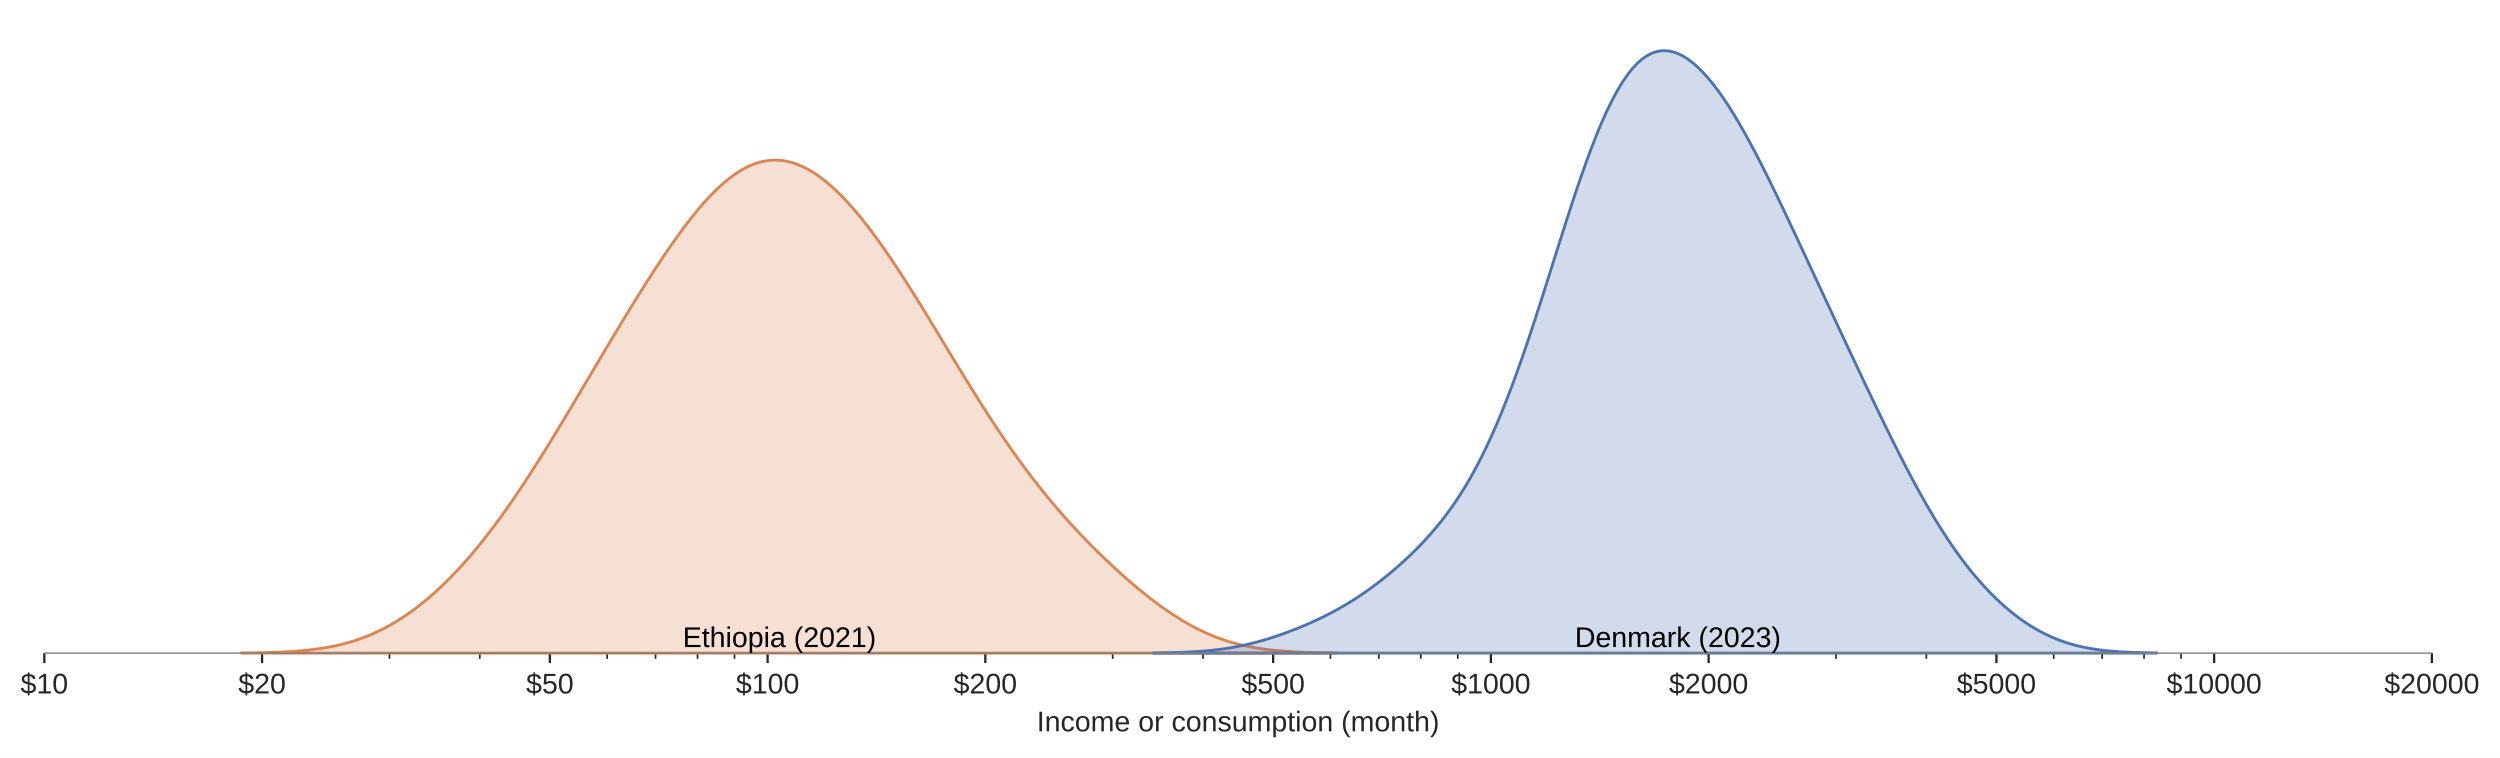
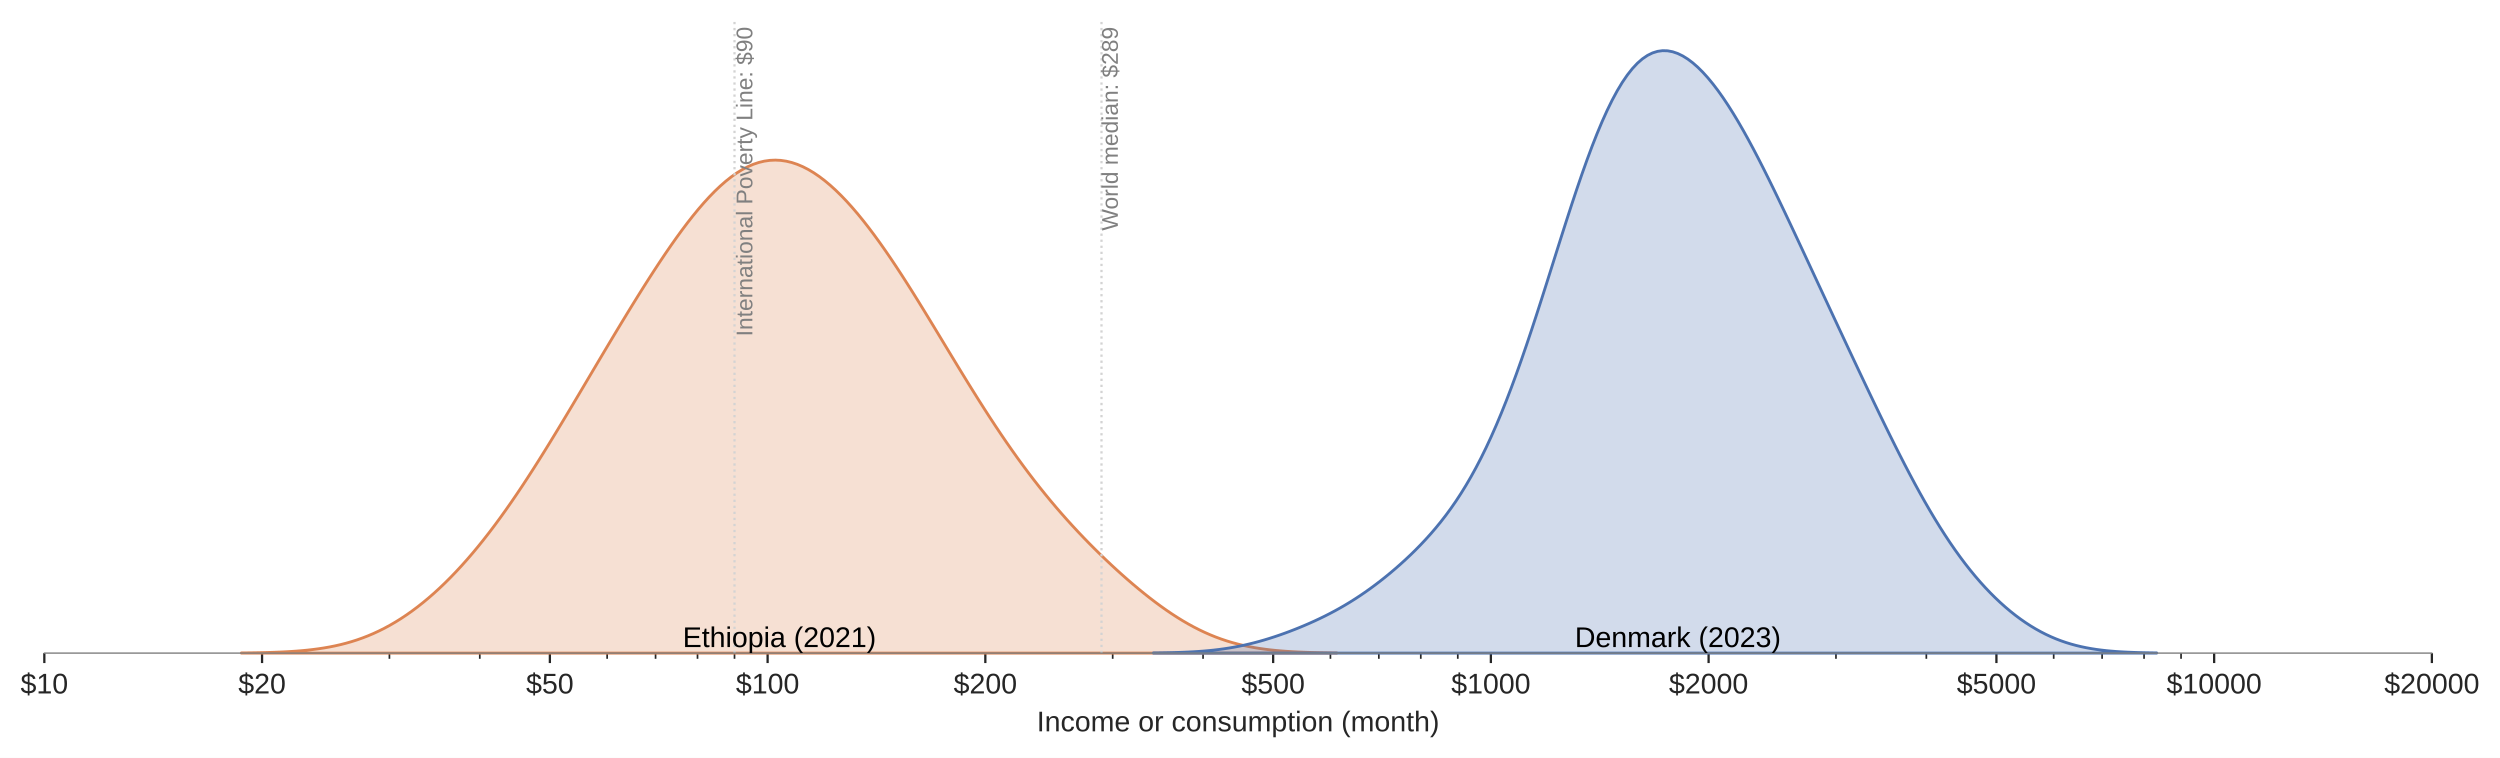
<svg xmlns="http://www.w3.org/2000/svg" xmlns:xlink="http://www.w3.org/1999/xlink" width="876.424pt" height="265.69pt" viewBox="0 0 876.424 265.69" version="1.1">
  <defs>
    <style type="text/css">*{stroke-linejoin: round; stroke-linecap: butt}</style>
  </defs>
  <g id="figure_1">
    <g id="patch_1">
      <path d="M 0 265.69  L 876.424 265.69  L 876.424 0  L 0 0  z " style="fill: #ffffff" />
    </g>
    <g id="axes_1">
      <g id="patch_2">
        <path d="M 15.541 228.96  L 852.541 228.96  L 852.541 7.2  L 15.541 7.2  z " style="fill: #ffffff" />
      </g>
      <g id="matplotlib.axis_1">
        <g id="xtick_1">
          <g id="line2d_1">
            <defs>
-               <path id="m0fde0cb717" d="M 0 0  L 0 3.5  " style="stroke: #262626; stroke-width: 0.8" />
+               <path id="mf94ea50d4a" d="M 0 0  L 0 3.5  " style="stroke: #262626; stroke-width: 0.8" />
            </defs>
            <g>
-               <use xlink:href="#m0fde0cb717" x="15.541" y="228.96" style="fill: #262626; stroke: #262626; stroke-width: 0.8" />
+               <use xlink:href="#mf94ea50d4a" x="15.541" y="228.96" style="fill: #262626; stroke: #262626; stroke-width: 0.8" />
            </g>
          </g>
          <g id="text_1">
            <text style="font-size: 10px; font-family: 'Arial', 'DejaVu Sans', 'Liberation Sans', 'Bitstream Vera Sans', sans-serif; text-anchor: middle; fill: #262626" x="15.541" y="243.118" transform="rotate(-0 15.54141 243.1178)">$10</text>
          </g>
        </g>
        <g id="xtick_2">
          <g id="line2d_2">
            <g>
-               <use xlink:href="#m0fde0cb717" x="91.87" y="228.96" style="fill: #262626; stroke: #262626; stroke-width: 0.8" />
+               <use xlink:href="#mf94ea50d4a" x="91.87" y="228.96" style="fill: #262626; stroke: #262626; stroke-width: 0.8" />
            </g>
          </g>
          <g id="text_2">
            <text style="font-size: 10px; font-family: 'Arial', 'DejaVu Sans', 'Liberation Sans', 'Bitstream Vera Sans', sans-serif; text-anchor: middle; fill: #262626" x="91.87" y="243.118" transform="rotate(-0 91.86974 243.1178)">$20</text>
          </g>
        </g>
        <g id="xtick_3">
          <g id="line2d_3">
            <g>
-               <use xlink:href="#m0fde0cb717" x="192.77" y="228.96" style="fill: #262626; stroke: #262626; stroke-width: 0.8" />
+               <use xlink:href="#mf94ea50d4a" x="192.77" y="228.96" style="fill: #262626; stroke: #262626; stroke-width: 0.8" />
            </g>
          </g>
          <g id="text_3">
            <text style="font-size: 10px; font-family: 'Arial', 'DejaVu Sans', 'Liberation Sans', 'Bitstream Vera Sans', sans-serif; text-anchor: middle; fill: #262626" x="192.77" y="243.118" transform="rotate(-0 192.7703 243.1178)">$50</text>
          </g>
        </g>
        <g id="xtick_4">
          <g id="line2d_4">
            <g>
-               <use xlink:href="#m0fde0cb717" x="269.099" y="228.96" style="fill: #262626; stroke: #262626; stroke-width: 0.8" />
+               <use xlink:href="#mf94ea50d4a" x="269.099" y="228.96" style="fill: #262626; stroke: #262626; stroke-width: 0.8" />
            </g>
          </g>
          <g id="text_4">
            <text style="font-size: 10px; font-family: 'Arial', 'DejaVu Sans', 'Liberation Sans', 'Bitstream Vera Sans', sans-serif; text-anchor: middle; fill: #262626" x="269.099" y="243.118" transform="rotate(-0 269.0986 243.1178)">$100</text>
          </g>
        </g>
        <g id="xtick_5">
          <g id="line2d_5">
            <g>
-               <use xlink:href="#m0fde0cb717" x="345.427" y="228.96" style="fill: #262626; stroke: #262626; stroke-width: 0.8" />
+               <use xlink:href="#mf94ea50d4a" x="345.427" y="228.96" style="fill: #262626; stroke: #262626; stroke-width: 0.8" />
            </g>
          </g>
          <g id="text_5">
            <text style="font-size: 10px; font-family: 'Arial', 'DejaVu Sans', 'Liberation Sans', 'Bitstream Vera Sans', sans-serif; text-anchor: middle; fill: #262626" x="345.427" y="243.118" transform="rotate(-0 345.427 243.1178)">$200</text>
          </g>
        </g>
        <g id="xtick_6">
          <g id="line2d_6">
            <g>
-               <use xlink:href="#m0fde0cb717" x="446.328" y="228.96" style="fill: #262626; stroke: #262626; stroke-width: 0.8" />
+               <use xlink:href="#mf94ea50d4a" x="446.328" y="228.96" style="fill: #262626; stroke: #262626; stroke-width: 0.8" />
            </g>
          </g>
          <g id="text_6">
            <text style="font-size: 10px; font-family: 'Arial', 'DejaVu Sans', 'Liberation Sans', 'Bitstream Vera Sans', sans-serif; text-anchor: middle; fill: #262626" x="446.328" y="243.118" transform="rotate(-0 446.3275 243.1178)">$500</text>
          </g>
        </g>
        <g id="xtick_7">
          <g id="line2d_7">
            <g>
-               <use xlink:href="#m0fde0cb717" x="522.656" y="228.96" style="fill: #262626; stroke: #262626; stroke-width: 0.8" />
+               <use xlink:href="#mf94ea50d4a" x="522.656" y="228.96" style="fill: #262626; stroke: #262626; stroke-width: 0.8" />
            </g>
          </g>
          <g id="text_7">
            <text style="font-size: 10px; font-family: 'Arial', 'DejaVu Sans', 'Liberation Sans', 'Bitstream Vera Sans', sans-serif; text-anchor: middle; fill: #262626" x="522.656" y="243.118" transform="rotate(-0 522.6559 243.1178)">$1000</text>
          </g>
        </g>
        <g id="xtick_8">
          <g id="line2d_8">
            <g>
-               <use xlink:href="#m0fde0cb717" x="598.984" y="228.96" style="fill: #262626; stroke: #262626; stroke-width: 0.8" />
+               <use xlink:href="#mf94ea50d4a" x="598.984" y="228.96" style="fill: #262626; stroke: #262626; stroke-width: 0.8" />
            </g>
          </g>
          <g id="text_8">
            <text style="font-size: 10px; font-family: 'Arial', 'DejaVu Sans', 'Liberation Sans', 'Bitstream Vera Sans', sans-serif; text-anchor: middle; fill: #262626" x="598.984" y="243.118" transform="rotate(-0 598.9842 243.1178)">$2000</text>
          </g>
        </g>
        <g id="xtick_9">
          <g id="line2d_9">
            <g>
-               <use xlink:href="#m0fde0cb717" x="699.885" y="228.96" style="fill: #262626; stroke: #262626; stroke-width: 0.8" />
+               <use xlink:href="#mf94ea50d4a" x="699.885" y="228.96" style="fill: #262626; stroke: #262626; stroke-width: 0.8" />
            </g>
          </g>
          <g id="text_9">
            <text style="font-size: 10px; font-family: 'Arial', 'DejaVu Sans', 'Liberation Sans', 'Bitstream Vera Sans', sans-serif; text-anchor: middle; fill: #262626" x="699.885" y="243.118" transform="rotate(-0 699.8847 243.1178)">$5000</text>
          </g>
        </g>
        <g id="xtick_10">
          <g id="line2d_10">
            <g>
-               <use xlink:href="#m0fde0cb717" x="776.213" y="228.96" style="fill: #262626; stroke: #262626; stroke-width: 0.8" />
+               <use xlink:href="#mf94ea50d4a" x="776.213" y="228.96" style="fill: #262626; stroke: #262626; stroke-width: 0.8" />
            </g>
          </g>
          <g id="text_10">
            <text style="font-size: 10px; font-family: 'Arial', 'DejaVu Sans', 'Liberation Sans', 'Bitstream Vera Sans', sans-serif; text-anchor: middle; fill: #262626" x="776.213" y="243.118" transform="rotate(-0 776.2131 243.1178)">$10000</text>
          </g>
        </g>
        <g id="xtick_11">
          <g id="line2d_11">
            <g>
-               <use xlink:href="#m0fde0cb717" x="852.541" y="228.96" style="fill: #262626; stroke: #262626; stroke-width: 0.8" />
+               <use xlink:href="#mf94ea50d4a" x="852.541" y="228.96" style="fill: #262626; stroke: #262626; stroke-width: 0.8" />
            </g>
          </g>
          <g id="text_11">
            <text style="font-size: 10px; font-family: 'Arial', 'DejaVu Sans', 'Liberation Sans', 'Bitstream Vera Sans', sans-serif; text-anchor: middle; fill: #262626" x="852.541" y="243.118" transform="rotate(-0 852.5414 243.1178)">$20000</text>
          </g>
        </g>
        <g id="xtick_12">
          <g id="line2d_12">
            <defs>
-               <path id="mbe26767d24" d="M 0 0  L 0 2  " style="stroke: #262626; stroke-width: 0.6" />
+               <path id="m2d141a29f8" d="M 0 0  L 0 2  " style="stroke: #262626; stroke-width: 0.6" />
            </defs>
            <g>
-               <use xlink:href="#mbe26767d24" x="136.519" y="228.96" style="fill: #262626; stroke: #262626; stroke-width: 0.6" />
+               <use xlink:href="#m2d141a29f8" x="136.519" y="228.96" style="fill: #262626; stroke: #262626; stroke-width: 0.6" />
            </g>
          </g>
        </g>
        <g id="xtick_13">
          <g id="line2d_13">
            <g>
-               <use xlink:href="#mbe26767d24" x="168.198" y="228.96" style="fill: #262626; stroke: #262626; stroke-width: 0.6" />
+               <use xlink:href="#m2d141a29f8" x="168.198" y="228.96" style="fill: #262626; stroke: #262626; stroke-width: 0.6" />
            </g>
          </g>
        </g>
        <g id="xtick_14">
          <g id="line2d_14">
            <g>
-               <use xlink:href="#mbe26767d24" x="212.847" y="228.96" style="fill: #262626; stroke: #262626; stroke-width: 0.6" />
+               <use xlink:href="#m2d141a29f8" x="212.847" y="228.96" style="fill: #262626; stroke: #262626; stroke-width: 0.6" />
            </g>
          </g>
        </g>
        <g id="xtick_15">
          <g id="line2d_15">
            <g>
-               <use xlink:href="#mbe26767d24" x="229.822" y="228.96" style="fill: #262626; stroke: #262626; stroke-width: 0.6" />
+               <use xlink:href="#m2d141a29f8" x="229.822" y="228.96" style="fill: #262626; stroke: #262626; stroke-width: 0.6" />
            </g>
          </g>
        </g>
        <g id="xtick_16">
          <g id="line2d_16">
            <g>
-               <use xlink:href="#mbe26767d24" x="244.526" y="228.96" style="fill: #262626; stroke: #262626; stroke-width: 0.6" />
+               <use xlink:href="#m2d141a29f8" x="244.526" y="228.96" style="fill: #262626; stroke: #262626; stroke-width: 0.6" />
            </g>
          </g>
        </g>
        <g id="xtick_17">
          <g id="line2d_17">
            <g>
-               <use xlink:href="#mbe26767d24" x="257.496" y="228.96" style="fill: #262626; stroke: #262626; stroke-width: 0.6" />
+               <use xlink:href="#m2d141a29f8" x="257.496" y="228.96" style="fill: #262626; stroke: #262626; stroke-width: 0.6" />
            </g>
          </g>
        </g>
        <g id="xtick_18">
          <g id="line2d_18">
            <g>
-               <use xlink:href="#mbe26767d24" x="390.076" y="228.96" style="fill: #262626; stroke: #262626; stroke-width: 0.6" />
+               <use xlink:href="#m2d141a29f8" x="390.076" y="228.96" style="fill: #262626; stroke: #262626; stroke-width: 0.6" />
            </g>
          </g>
        </g>
        <g id="xtick_19">
          <g id="line2d_19">
            <g>
-               <use xlink:href="#mbe26767d24" x="421.755" y="228.96" style="fill: #262626; stroke: #262626; stroke-width: 0.6" />
+               <use xlink:href="#m2d141a29f8" x="421.755" y="228.96" style="fill: #262626; stroke: #262626; stroke-width: 0.6" />
            </g>
          </g>
        </g>
        <g id="xtick_20">
          <g id="line2d_20">
            <g>
-               <use xlink:href="#mbe26767d24" x="466.404" y="228.96" style="fill: #262626; stroke: #262626; stroke-width: 0.6" />
+               <use xlink:href="#m2d141a29f8" x="466.404" y="228.96" style="fill: #262626; stroke: #262626; stroke-width: 0.6" />
            </g>
          </g>
        </g>
        <g id="xtick_21">
          <g id="line2d_21">
            <g>
-               <use xlink:href="#mbe26767d24" x="483.379" y="228.96" style="fill: #262626; stroke: #262626; stroke-width: 0.6" />
+               <use xlink:href="#m2d141a29f8" x="483.379" y="228.96" style="fill: #262626; stroke: #262626; stroke-width: 0.6" />
            </g>
          </g>
        </g>
        <g id="xtick_22">
          <g id="line2d_22">
            <g>
-               <use xlink:href="#mbe26767d24" x="498.084" y="228.96" style="fill: #262626; stroke: #262626; stroke-width: 0.6" />
+               <use xlink:href="#m2d141a29f8" x="498.084" y="228.96" style="fill: #262626; stroke: #262626; stroke-width: 0.6" />
            </g>
          </g>
        </g>
        <g id="xtick_23">
          <g id="line2d_23">
            <g>
-               <use xlink:href="#mbe26767d24" x="511.054" y="228.96" style="fill: #262626; stroke: #262626; stroke-width: 0.6" />
+               <use xlink:href="#m2d141a29f8" x="511.054" y="228.96" style="fill: #262626; stroke: #262626; stroke-width: 0.6" />
            </g>
          </g>
        </g>
        <g id="xtick_24">
          <g id="line2d_24">
            <g>
-               <use xlink:href="#mbe26767d24" x="643.633" y="228.96" style="fill: #262626; stroke: #262626; stroke-width: 0.6" />
+               <use xlink:href="#m2d141a29f8" x="643.633" y="228.96" style="fill: #262626; stroke: #262626; stroke-width: 0.6" />
            </g>
          </g>
        </g>
        <g id="xtick_25">
          <g id="line2d_25">
            <g>
-               <use xlink:href="#mbe26767d24" x="675.313" y="228.96" style="fill: #262626; stroke: #262626; stroke-width: 0.6" />
+               <use xlink:href="#m2d141a29f8" x="675.313" y="228.96" style="fill: #262626; stroke: #262626; stroke-width: 0.6" />
            </g>
          </g>
        </g>
        <g id="xtick_26">
          <g id="line2d_26">
            <g>
-               <use xlink:href="#mbe26767d24" x="719.962" y="228.96" style="fill: #262626; stroke: #262626; stroke-width: 0.6" />
+               <use xlink:href="#m2d141a29f8" x="719.962" y="228.96" style="fill: #262626; stroke: #262626; stroke-width: 0.6" />
            </g>
          </g>
        </g>
        <g id="xtick_27">
          <g id="line2d_27">
            <g>
-               <use xlink:href="#mbe26767d24" x="736.937" y="228.96" style="fill: #262626; stroke: #262626; stroke-width: 0.6" />
+               <use xlink:href="#m2d141a29f8" x="736.937" y="228.96" style="fill: #262626; stroke: #262626; stroke-width: 0.6" />
            </g>
          </g>
        </g>
        <g id="xtick_28">
          <g id="line2d_28">
            <g>
-               <use xlink:href="#mbe26767d24" x="751.641" y="228.96" style="fill: #262626; stroke: #262626; stroke-width: 0.6" />
+               <use xlink:href="#m2d141a29f8" x="751.641" y="228.96" style="fill: #262626; stroke: #262626; stroke-width: 0.6" />
            </g>
          </g>
        </g>
        <g id="xtick_29">
          <g id="line2d_29">
            <g>
-               <use xlink:href="#mbe26767d24" x="764.611" y="228.96" style="fill: #262626; stroke: #262626; stroke-width: 0.6" />
+               <use xlink:href="#m2d141a29f8" x="764.611" y="228.96" style="fill: #262626; stroke: #262626; stroke-width: 0.6" />
            </g>
          </g>
        </g>
        <g id="text_12">
          <text style="font-size: 10px; font-family: 'Arial', 'DejaVu Sans', 'Liberation Sans', 'Bitstream Vera Sans', sans-serif; text-anchor: middle; fill: #262626" x="434.041" y="256.385" transform="rotate(-0 434.0414 256.385)">Income or consumption (month)</text>
        </g>
      </g>
      <g id="matplotlib.axis_2" />
      <g id="FillBetweenPolyCollection_1">
        <defs>
-           <path id="mca503e0b90" d="M 84.624 -36.794  L 84.624 -36.73  L 86.553 -36.73  L 88.483 -36.73  L 90.413 -36.73  L 92.342 -36.73  L 94.272 -36.73  L 96.201 -36.73  L 98.131 -36.73  L 100.061 -36.73  L 101.99 -36.73  L 103.92 -36.73  L 105.85 -36.73  L 107.779 -36.73  L 109.709 -36.73  L 111.638 -36.73  L 113.568 -36.73  L 115.498 -36.73  L 117.427 -36.73  L 119.357 -36.73  L 121.287 -36.73  L 123.216 -36.73  L 125.146 -36.73  L 127.075 -36.73  L 129.005 -36.73  L 130.935 -36.73  L 132.864 -36.73  L 134.794 -36.73  L 136.724 -36.73  L 138.653 -36.73  L 140.583 -36.73  L 142.512 -36.73  L 144.442 -36.73  L 146.372 -36.73  L 148.301 -36.73  L 150.231 -36.73  L 152.161 -36.73  L 154.09 -36.73  L 156.02 -36.73  L 157.949 -36.73  L 159.879 -36.73  L 161.809 -36.73  L 163.738 -36.73  L 165.668 -36.73  L 167.598 -36.73  L 169.527 -36.73  L 171.457 -36.73  L 173.386 -36.73  L 175.316 -36.73  L 177.246 -36.73  L 179.175 -36.73  L 181.105 -36.73  L 183.035 -36.73  L 184.964 -36.73  L 186.894 -36.73  L 188.824 -36.73  L 190.753 -36.73  L 192.683 -36.73  L 194.612 -36.73  L 196.542 -36.73  L 198.472 -36.73  L 200.401 -36.73  L 202.331 -36.73  L 204.261 -36.73  L 206.19 -36.73  L 208.12 -36.73  L 210.049 -36.73  L 211.979 -36.73  L 213.909 -36.73  L 215.838 -36.73  L 217.768 -36.73  L 219.698 -36.73  L 221.627 -36.73  L 223.557 -36.73  L 225.486 -36.73  L 227.416 -36.73  L 229.346 -36.73  L 231.275 -36.73  L 233.205 -36.73  L 235.135 -36.73  L 237.064 -36.73  L 238.994 -36.73  L 240.923 -36.73  L 242.853 -36.73  L 244.783 -36.73  L 246.712 -36.73  L 248.642 -36.73  L 250.572 -36.73  L 252.501 -36.73  L 254.431 -36.73  L 256.36 -36.73  L 258.29 -36.73  L 260.22 -36.73  L 262.149 -36.73  L 264.079 -36.73  L 266.009 -36.73  L 267.938 -36.73  L 269.868 -36.73  L 271.797 -36.73  L 273.727 -36.73  L 275.657 -36.73  L 277.586 -36.73  L 279.516 -36.73  L 281.446 -36.73  L 283.375 -36.73  L 285.305 -36.73  L 287.234 -36.73  L 289.164 -36.73  L 291.094 -36.73  L 293.023 -36.73  L 294.953 -36.73  L 296.883 -36.73  L 298.812 -36.73  L 300.742 -36.73  L 302.671 -36.73  L 304.601 -36.73  L 306.531 -36.73  L 308.46 -36.73  L 310.39 -36.73  L 312.32 -36.73  L 314.249 -36.73  L 316.179 -36.73  L 318.108 -36.73  L 320.038 -36.73  L 321.968 -36.73  L 323.897 -36.73  L 325.827 -36.73  L 327.757 -36.73  L 329.686 -36.73  L 331.616 -36.73  L 333.545 -36.73  L 335.475 -36.73  L 337.405 -36.73  L 339.334 -36.73  L 341.264 -36.73  L 343.194 -36.73  L 345.123 -36.73  L 347.053 -36.73  L 348.982 -36.73  L 350.912 -36.73  L 352.842 -36.73  L 354.771 -36.73  L 356.701 -36.73  L 358.631 -36.73  L 360.56 -36.73  L 362.49 -36.73  L 364.419 -36.73  L 366.349 -36.73  L 368.279 -36.73  L 370.208 -36.73  L 372.138 -36.73  L 374.068 -36.73  L 375.997 -36.73  L 377.927 -36.73  L 379.856 -36.73  L 381.786 -36.73  L 383.716 -36.73  L 385.645 -36.73  L 387.575 -36.73  L 389.505 -36.73  L 391.434 -36.73  L 393.364 -36.73  L 395.293 -36.73  L 397.223 -36.73  L 399.153 -36.73  L 401.082 -36.73  L 403.012 -36.73  L 404.942 -36.73  L 406.871 -36.73  L 408.801 -36.73  L 410.73 -36.73  L 412.66 -36.73  L 414.59 -36.73  L 416.519 -36.73  L 418.449 -36.73  L 420.379 -36.73  L 422.308 -36.73  L 424.238 -36.73  L 426.167 -36.73  L 428.097 -36.73  L 430.027 -36.73  L 431.956 -36.73  L 433.886 -36.73  L 435.816 -36.73  L 437.745 -36.73  L 439.675 -36.73  L 441.604 -36.73  L 443.534 -36.73  L 445.464 -36.73  L 447.393 -36.73  L 449.323 -36.73  L 451.253 -36.73  L 453.182 -36.73  L 455.112 -36.73  L 457.041 -36.73  L 458.971 -36.73  L 460.901 -36.73  L 462.83 -36.73  L 464.76 -36.73  L 466.69 -36.73  L 468.619 -36.73  L 468.619 -36.797  L 468.619 -36.797  L 466.69 -36.819  L 464.76 -36.846  L 462.83 -36.88  L 460.901 -36.923  L 458.971 -36.976  L 457.041 -37.042  L 455.112 -37.122  L 453.182 -37.221  L 451.253 -37.339  L 449.323 -37.481  L 447.393 -37.651  L 445.464 -37.85  L 443.534 -38.085  L 441.604 -38.357  L 439.675 -38.672  L 437.745 -39.033  L 435.816 -39.445  L 433.886 -39.911  L 431.956 -40.434  L 430.027 -41.018  L 428.097 -41.665  L 426.167 -42.379  L 424.238 -43.16  L 422.308 -44.009  L 420.379 -44.928  L 418.449 -45.915  L 416.519 -46.972  L 414.59 -48.095  L 412.66 -49.284  L 410.73 -50.536  L 408.801 -51.848  L 406.871 -53.219  L 404.942 -54.645  L 403.012 -56.123  L 401.082 -57.65  L 399.153 -59.224  L 397.223 -60.843  L 395.293 -62.504  L 393.364 -64.205  L 391.434 -65.947  L 389.505 -67.728  L 387.575 -69.548  L 385.645 -71.407  L 383.716 -73.307  L 381.786 -75.248  L 379.856 -77.233  L 377.927 -79.263  L 375.997 -81.34  L 374.068 -83.466  L 372.138 -85.644  L 370.208 -87.875  L 368.279 -90.163  L 366.349 -92.508  L 364.419 -94.913  L 362.49 -97.378  L 360.56 -99.905  L 358.631 -102.494  L 356.701 -105.144  L 354.771 -107.856  L 352.842 -110.627  L 350.912 -113.457  L 348.982 -116.343  L 347.053 -119.281  L 345.123 -122.269  L 343.194 -125.302  L 341.264 -128.376  L 339.334 -131.485  L 337.405 -134.624  L 335.475 -137.786  L 333.545 -140.965  L 331.616 -144.154  L 329.686 -147.347  L 327.757 -150.535  L 325.827 -153.712  L 323.897 -156.87  L 321.968 -160.001  L 320.038 -163.099  L 318.108 -166.155  L 316.179 -169.162  L 314.249 -172.114  L 312.32 -175.002  L 310.39 -177.821  L 308.46 -180.563  L 306.531 -183.221  L 304.601 -185.79  L 302.671 -188.262  L 300.742 -190.631  L 298.812 -192.891  L 296.883 -195.035  L 294.953 -197.056  L 293.023 -198.949  L 291.094 -200.706  L 289.164 -202.322  L 287.234 -203.79  L 285.305 -205.105  L 283.375 -206.259  L 281.446 -207.249  L 279.516 -208.069  L 277.586 -208.713  L 275.657 -209.179  L 273.727 -209.463  L 271.797 -209.561  L 269.868 -209.473  L 267.938 -209.198  L 266.009 -208.735  L 264.079 -208.086  L 262.149 -207.253  L 260.22 -206.239  L 258.29 -205.049  L 256.36 -203.686  L 254.431 -202.158  L 252.501 -200.471  L 250.572 -198.633  L 248.642 -196.652  L 246.712 -194.536  L 244.783 -192.294  L 242.853 -189.935  L 240.923 -187.469  L 238.994 -184.903  L 237.064 -182.247  L 235.135 -179.51  L 233.205 -176.699  L 231.275 -173.821  L 229.346 -170.884  L 227.416 -167.895  L 225.486 -164.858  L 223.557 -161.78  L 221.627 -158.665  L 219.698 -155.518  L 217.768 -152.344  L 215.838 -149.147  L 213.909 -145.93  L 211.979 -142.697  L 210.049 -139.452  L 208.12 -136.2  L 206.19 -132.944  L 204.261 -129.688  L 202.331 -126.438  L 200.401 -123.196  L 198.472 -119.969  L 196.542 -116.761  L 194.612 -113.576  L 192.683 -110.421  L 190.753 -107.3  L 188.824 -104.218  L 186.894 -101.179  L 184.964 -98.189  L 183.035 -95.252  L 181.105 -92.372  L 179.175 -89.553  L 177.246 -86.798  L 175.316 -84.111  L 173.386 -81.493  L 171.457 -78.947  L 169.527 -76.476  L 167.598 -74.08  L 165.668 -71.761  L 163.738 -69.519  L 161.809 -67.356  L 159.879 -65.273  L 157.949 -63.268  L 156.02 -61.344  L 154.09 -59.499  L 152.161 -57.735  L 150.231 -56.051  L 148.301 -54.448  L 146.372 -52.925  L 144.442 -51.482  L 142.512 -50.12  L 140.583 -48.838  L 138.653 -47.635  L 136.724 -46.512  L 134.794 -45.467  L 132.864 -44.498  L 130.935 -43.605  L 129.005 -42.785  L 127.075 -42.037  L 125.146 -41.357  L 123.216 -40.743  L 121.287 -40.192  L 119.357 -39.699  L 117.427 -39.263  L 115.498 -38.877  L 113.568 -38.54  L 111.638 -38.246  L 109.709 -37.993  L 107.779 -37.775  L 105.85 -37.589  L 103.92 -37.431  L 101.99 -37.299  L 100.061 -37.189  L 98.131 -37.097  L 96.201 -37.022  L 94.272 -36.961  L 92.342 -36.911  L 90.413 -36.871  L 88.483 -36.839  L 86.553 -36.814  L 84.624 -36.794  z " style="stroke: #dd8452" />
+           <path id="m96ff5b7a8e" d="M 84.624 -36.794  L 84.624 -36.73  L 86.553 -36.73  L 88.483 -36.73  L 90.413 -36.73  L 92.342 -36.73  L 94.272 -36.73  L 96.201 -36.73  L 98.131 -36.73  L 100.061 -36.73  L 101.99 -36.73  L 103.92 -36.73  L 105.85 -36.73  L 107.779 -36.73  L 109.709 -36.73  L 111.638 -36.73  L 113.568 -36.73  L 115.498 -36.73  L 117.427 -36.73  L 119.357 -36.73  L 121.287 -36.73  L 123.216 -36.73  L 125.146 -36.73  L 127.075 -36.73  L 129.005 -36.73  L 130.935 -36.73  L 132.864 -36.73  L 134.794 -36.73  L 136.724 -36.73  L 138.653 -36.73  L 140.583 -36.73  L 142.512 -36.73  L 144.442 -36.73  L 146.372 -36.73  L 148.301 -36.73  L 150.231 -36.73  L 152.161 -36.73  L 154.09 -36.73  L 156.02 -36.73  L 157.949 -36.73  L 159.879 -36.73  L 161.809 -36.73  L 163.738 -36.73  L 165.668 -36.73  L 167.598 -36.73  L 169.527 -36.73  L 171.457 -36.73  L 173.386 -36.73  L 175.316 -36.73  L 177.246 -36.73  L 179.175 -36.73  L 181.105 -36.73  L 183.035 -36.73  L 184.964 -36.73  L 186.894 -36.73  L 188.824 -36.73  L 190.753 -36.73  L 192.683 -36.73  L 194.612 -36.73  L 196.542 -36.73  L 198.472 -36.73  L 200.401 -36.73  L 202.331 -36.73  L 204.261 -36.73  L 206.19 -36.73  L 208.12 -36.73  L 210.049 -36.73  L 211.979 -36.73  L 213.909 -36.73  L 215.838 -36.73  L 217.768 -36.73  L 219.698 -36.73  L 221.627 -36.73  L 223.557 -36.73  L 225.486 -36.73  L 227.416 -36.73  L 229.346 -36.73  L 231.275 -36.73  L 233.205 -36.73  L 235.135 -36.73  L 237.064 -36.73  L 238.994 -36.73  L 240.923 -36.73  L 242.853 -36.73  L 244.783 -36.73  L 246.712 -36.73  L 248.642 -36.73  L 250.572 -36.73  L 252.501 -36.73  L 254.431 -36.73  L 256.36 -36.73  L 258.29 -36.73  L 260.22 -36.73  L 262.149 -36.73  L 264.079 -36.73  L 266.009 -36.73  L 267.938 -36.73  L 269.868 -36.73  L 271.797 -36.73  L 273.727 -36.73  L 275.657 -36.73  L 277.586 -36.73  L 279.516 -36.73  L 281.446 -36.73  L 283.375 -36.73  L 285.305 -36.73  L 287.234 -36.73  L 289.164 -36.73  L 291.094 -36.73  L 293.023 -36.73  L 294.953 -36.73  L 296.883 -36.73  L 298.812 -36.73  L 300.742 -36.73  L 302.671 -36.73  L 304.601 -36.73  L 306.531 -36.73  L 308.46 -36.73  L 310.39 -36.73  L 312.32 -36.73  L 314.249 -36.73  L 316.179 -36.73  L 318.108 -36.73  L 320.038 -36.73  L 321.968 -36.73  L 323.897 -36.73  L 325.827 -36.73  L 327.757 -36.73  L 329.686 -36.73  L 331.616 -36.73  L 333.545 -36.73  L 335.475 -36.73  L 337.405 -36.73  L 339.334 -36.73  L 341.264 -36.73  L 343.194 -36.73  L 345.123 -36.73  L 347.053 -36.73  L 348.982 -36.73  L 350.912 -36.73  L 352.842 -36.73  L 354.771 -36.73  L 356.701 -36.73  L 358.631 -36.73  L 360.56 -36.73  L 362.49 -36.73  L 364.419 -36.73  L 366.349 -36.73  L 368.279 -36.73  L 370.208 -36.73  L 372.138 -36.73  L 374.068 -36.73  L 375.997 -36.73  L 377.927 -36.73  L 379.856 -36.73  L 381.786 -36.73  L 383.716 -36.73  L 385.645 -36.73  L 387.575 -36.73  L 389.505 -36.73  L 391.434 -36.73  L 393.364 -36.73  L 395.293 -36.73  L 397.223 -36.73  L 399.153 -36.73  L 401.082 -36.73  L 403.012 -36.73  L 404.942 -36.73  L 406.871 -36.73  L 408.801 -36.73  L 410.73 -36.73  L 412.66 -36.73  L 414.59 -36.73  L 416.519 -36.73  L 418.449 -36.73  L 420.379 -36.73  L 422.308 -36.73  L 424.238 -36.73  L 426.167 -36.73  L 428.097 -36.73  L 430.027 -36.73  L 431.956 -36.73  L 433.886 -36.73  L 435.816 -36.73  L 437.745 -36.73  L 439.675 -36.73  L 441.604 -36.73  L 443.534 -36.73  L 445.464 -36.73  L 447.393 -36.73  L 449.323 -36.73  L 451.253 -36.73  L 453.182 -36.73  L 455.112 -36.73  L 457.041 -36.73  L 458.971 -36.73  L 460.901 -36.73  L 462.83 -36.73  L 464.76 -36.73  L 466.69 -36.73  L 468.619 -36.73  L 468.619 -36.797  L 468.619 -36.797  L 466.69 -36.819  L 464.76 -36.846  L 462.83 -36.88  L 460.901 -36.923  L 458.971 -36.976  L 457.041 -37.042  L 455.112 -37.122  L 453.182 -37.221  L 451.253 -37.339  L 449.323 -37.481  L 447.393 -37.651  L 445.464 -37.85  L 443.534 -38.085  L 441.604 -38.357  L 439.675 -38.672  L 437.745 -39.033  L 435.816 -39.445  L 433.886 -39.911  L 431.956 -40.434  L 430.027 -41.018  L 428.097 -41.665  L 426.167 -42.379  L 424.238 -43.16  L 422.308 -44.009  L 420.379 -44.928  L 418.449 -45.915  L 416.519 -46.972  L 414.59 -48.095  L 412.66 -49.284  L 410.73 -50.536  L 408.801 -51.848  L 406.871 -53.219  L 404.942 -54.645  L 403.012 -56.123  L 401.082 -57.65  L 399.153 -59.224  L 397.223 -60.843  L 395.293 -62.504  L 393.364 -64.205  L 391.434 -65.947  L 389.505 -67.728  L 387.575 -69.548  L 385.645 -71.407  L 383.716 -73.307  L 381.786 -75.248  L 379.856 -77.233  L 377.927 -79.263  L 375.997 -81.34  L 374.068 -83.466  L 372.138 -85.644  L 370.208 -87.875  L 368.279 -90.163  L 366.349 -92.508  L 364.419 -94.913  L 362.49 -97.378  L 360.56 -99.905  L 358.631 -102.494  L 356.701 -105.144  L 354.771 -107.856  L 352.842 -110.627  L 350.912 -113.457  L 348.982 -116.343  L 347.053 -119.281  L 345.123 -122.269  L 343.194 -125.302  L 341.264 -128.376  L 339.334 -131.485  L 337.405 -134.624  L 335.475 -137.786  L 333.545 -140.965  L 331.616 -144.154  L 329.686 -147.347  L 327.757 -150.535  L 325.827 -153.712  L 323.897 -156.87  L 321.968 -160.001  L 320.038 -163.099  L 318.108 -166.155  L 316.179 -169.162  L 314.249 -172.114  L 312.32 -175.002  L 310.39 -177.821  L 308.46 -180.563  L 306.531 -183.221  L 304.601 -185.79  L 302.671 -188.262  L 300.742 -190.631  L 298.812 -192.891  L 296.883 -195.035  L 294.953 -197.056  L 293.023 -198.949  L 291.094 -200.706  L 289.164 -202.322  L 287.234 -203.79  L 285.305 -205.105  L 283.375 -206.259  L 281.446 -207.249  L 279.516 -208.069  L 277.586 -208.713  L 275.657 -209.179  L 273.727 -209.463  L 271.797 -209.561  L 269.868 -209.473  L 267.938 -209.198  L 266.009 -208.735  L 264.079 -208.086  L 262.149 -207.253  L 260.22 -206.239  L 258.29 -205.049  L 256.36 -203.686  L 254.431 -202.158  L 252.501 -200.471  L 250.572 -198.633  L 248.642 -196.652  L 246.712 -194.536  L 244.783 -192.294  L 242.853 -189.935  L 240.923 -187.469  L 238.994 -184.903  L 237.064 -182.247  L 235.135 -179.51  L 233.205 -176.699  L 231.275 -173.821  L 229.346 -170.884  L 227.416 -167.895  L 225.486 -164.858  L 223.557 -161.78  L 221.627 -158.665  L 219.698 -155.518  L 217.768 -152.344  L 215.838 -149.147  L 213.909 -145.93  L 211.979 -142.697  L 210.049 -139.452  L 208.12 -136.2  L 206.19 -132.944  L 204.261 -129.688  L 202.331 -126.438  L 200.401 -123.196  L 198.472 -119.969  L 196.542 -116.761  L 194.612 -113.576  L 192.683 -110.421  L 190.753 -107.3  L 188.824 -104.218  L 186.894 -101.179  L 184.964 -98.189  L 183.035 -95.252  L 181.105 -92.372  L 179.175 -89.553  L 177.246 -86.798  L 175.316 -84.111  L 173.386 -81.493  L 171.457 -78.947  L 169.527 -76.476  L 167.598 -74.08  L 165.668 -71.761  L 163.738 -69.519  L 161.809 -67.356  L 159.879 -65.273  L 157.949 -63.268  L 156.02 -61.344  L 154.09 -59.499  L 152.161 -57.735  L 150.231 -56.051  L 148.301 -54.448  L 146.372 -52.925  L 144.442 -51.482  L 142.512 -50.12  L 140.583 -48.838  L 138.653 -47.635  L 136.724 -46.512  L 134.794 -45.467  L 132.864 -44.498  L 130.935 -43.605  L 129.005 -42.785  L 127.075 -42.037  L 125.146 -41.357  L 123.216 -40.743  L 121.287 -40.192  L 119.357 -39.699  L 117.427 -39.263  L 115.498 -38.877  L 113.568 -38.54  L 111.638 -38.246  L 109.709 -37.993  L 107.779 -37.775  L 105.85 -37.589  L 103.92 -37.431  L 101.99 -37.299  L 100.061 -37.189  L 98.131 -37.097  L 96.201 -37.022  L 94.272 -36.961  L 92.342 -36.911  L 90.413 -36.871  L 88.483 -36.839  L 86.553 -36.814  L 84.624 -36.794  z " style="stroke: #dd8452" />
        </defs>
        <g>
-           <use xlink:href="#mca503e0b90" x="0" y="265.69" style="fill: #dd8452; fill-opacity: 0.25; stroke: #dd8452" />
+           <use xlink:href="#m96ff5b7a8e" x="0" y="265.69" style="fill: #dd8452; fill-opacity: 0.25; stroke: #dd8452" />
        </g>
      </g>
      <g id="FillBetweenPolyCollection_2">
        <defs>
-           <path id="ma808490457" d="M 404.353 -36.794  L 404.353 -36.73  L 406.12 -36.73  L 407.888 -36.73  L 409.655 -36.73  L 411.422 -36.73  L 413.19 -36.73  L 414.957 -36.73  L 416.725 -36.73  L 418.492 -36.73  L 420.259 -36.73  L 422.027 -36.73  L 423.794 -36.73  L 425.562 -36.73  L 427.329 -36.73  L 429.096 -36.73  L 430.864 -36.73  L 432.631 -36.73  L 434.398 -36.73  L 436.166 -36.73  L 437.933 -36.73  L 439.701 -36.73  L 441.468 -36.73  L 443.235 -36.73  L 445.003 -36.73  L 446.77 -36.73  L 448.537 -36.73  L 450.305 -36.73  L 452.072 -36.73  L 453.84 -36.73  L 455.607 -36.73  L 457.374 -36.73  L 459.142 -36.73  L 460.909 -36.73  L 462.676 -36.73  L 464.444 -36.73  L 466.211 -36.73  L 467.979 -36.73  L 469.746 -36.73  L 471.513 -36.73  L 473.281 -36.73  L 475.048 -36.73  L 476.816 -36.73  L 478.583 -36.73  L 480.35 -36.73  L 482.118 -36.73  L 483.885 -36.73  L 485.652 -36.73  L 487.42 -36.73  L 489.187 -36.73  L 490.955 -36.73  L 492.722 -36.73  L 494.489 -36.73  L 496.257 -36.73  L 498.024 -36.73  L 499.791 -36.73  L 501.559 -36.73  L 503.326 -36.73  L 505.094 -36.73  L 506.861 -36.73  L 508.628 -36.73  L 510.396 -36.73  L 512.163 -36.73  L 513.93 -36.73  L 515.698 -36.73  L 517.465 -36.73  L 519.233 -36.73  L 521 -36.73  L 522.767 -36.73  L 524.535 -36.73  L 526.302 -36.73  L 528.07 -36.73  L 529.837 -36.73  L 531.604 -36.73  L 533.372 -36.73  L 535.139 -36.73  L 536.906 -36.73  L 538.674 -36.73  L 540.441 -36.73  L 542.209 -36.73  L 543.976 -36.73  L 545.743 -36.73  L 547.511 -36.73  L 549.278 -36.73  L 551.045 -36.73  L 552.813 -36.73  L 554.58 -36.73  L 556.348 -36.73  L 558.115 -36.73  L 559.882 -36.73  L 561.65 -36.73  L 563.417 -36.73  L 565.185 -36.73  L 566.952 -36.73  L 568.719 -36.73  L 570.487 -36.73  L 572.254 -36.73  L 574.021 -36.73  L 575.789 -36.73  L 577.556 -36.73  L 579.324 -36.73  L 581.091 -36.73  L 582.858 -36.73  L 584.626 -36.73  L 586.393 -36.73  L 588.16 -36.73  L 589.928 -36.73  L 591.695 -36.73  L 593.463 -36.73  L 595.23 -36.73  L 596.997 -36.73  L 598.765 -36.73  L 600.532 -36.73  L 602.299 -36.73  L 604.067 -36.73  L 605.834 -36.73  L 607.602 -36.73  L 609.369 -36.73  L 611.136 -36.73  L 612.904 -36.73  L 614.671 -36.73  L 616.439 -36.73  L 618.206 -36.73  L 619.973 -36.73  L 621.741 -36.73  L 623.508 -36.73  L 625.275 -36.73  L 627.043 -36.73  L 628.81 -36.73  L 630.578 -36.73  L 632.345 -36.73  L 634.112 -36.73  L 635.88 -36.73  L 637.647 -36.73  L 639.414 -36.73  L 641.182 -36.73  L 642.949 -36.73  L 644.717 -36.73  L 646.484 -36.73  L 648.251 -36.73  L 650.019 -36.73  L 651.786 -36.73  L 653.554 -36.73  L 655.321 -36.73  L 657.088 -36.73  L 658.856 -36.73  L 660.623 -36.73  L 662.39 -36.73  L 664.158 -36.73  L 665.925 -36.73  L 667.693 -36.73  L 669.46 -36.73  L 671.227 -36.73  L 672.995 -36.73  L 674.762 -36.73  L 676.529 -36.73  L 678.297 -36.73  L 680.064 -36.73  L 681.832 -36.73  L 683.599 -36.73  L 685.366 -36.73  L 687.134 -36.73  L 688.901 -36.73  L 690.668 -36.73  L 692.436 -36.73  L 694.203 -36.73  L 695.971 -36.73  L 697.738 -36.73  L 699.505 -36.73  L 701.273 -36.73  L 703.04 -36.73  L 704.808 -36.73  L 706.575 -36.73  L 708.342 -36.73  L 710.11 -36.73  L 711.877 -36.73  L 713.644 -36.73  L 715.412 -36.73  L 717.179 -36.73  L 718.947 -36.73  L 720.714 -36.73  L 722.481 -36.73  L 724.249 -36.73  L 726.016 -36.73  L 727.783 -36.73  L 729.551 -36.73  L 731.318 -36.73  L 733.086 -36.73  L 734.853 -36.73  L 736.62 -36.73  L 738.388 -36.73  L 740.155 -36.73  L 741.922 -36.73  L 743.69 -36.73  L 745.457 -36.73  L 747.225 -36.73  L 748.992 -36.73  L 750.759 -36.73  L 752.527 -36.73  L 754.294 -36.73  L 756.062 -36.73  L 756.062 -36.801  L 756.062 -36.801  L 754.294 -36.824  L 752.527 -36.854  L 750.759 -36.893  L 748.992 -36.942  L 747.225 -37.004  L 745.457 -37.08  L 743.69 -37.174  L 741.922 -37.289  L 740.155 -37.429  L 738.388 -37.596  L 736.62 -37.796  L 734.853 -38.031  L 733.086 -38.308  L 731.318 -38.629  L 729.551 -39  L 727.783 -39.425  L 726.016 -39.907  L 724.249 -40.452  L 722.481 -41.062  L 720.714 -41.742  L 718.947 -42.494  L 717.179 -43.32  L 715.412 -44.224  L 713.644 -45.207  L 711.877 -46.27  L 710.11 -47.417  L 708.342 -48.646  L 706.575 -49.961  L 704.808 -51.362  L 703.04 -52.851  L 701.273 -54.429  L 699.505 -56.097  L 697.738 -57.858  L 695.971 -59.713  L 694.203 -61.665  L 692.436 -63.715  L 690.668 -65.865  L 688.901 -68.117  L 687.134 -70.472  L 685.366 -72.931  L 683.599 -75.494  L 681.832 -78.162  L 680.064 -80.931  L 678.297 -83.802  L 676.529 -86.769  L 674.762 -89.831  L 672.995 -92.982  L 671.227 -96.216  L 669.46 -99.529  L 667.693 -102.913  L 665.925 -106.361  L 664.158 -109.867  L 662.39 -113.424  L 660.623 -117.025  L 658.856 -120.663  L 657.088 -124.332  L 655.321 -128.028  L 653.554 -131.745  L 651.786 -135.48  L 650.019 -139.229  L 648.251 -142.989  L 646.484 -146.759  L 644.717 -150.536  L 642.949 -154.32  L 641.182 -158.11  L 639.414 -161.904  L 637.647 -165.701  L 635.88 -169.5  L 634.112 -173.297  L 632.345 -177.091  L 630.578 -180.877  L 628.81 -184.65  L 627.043 -188.405  L 625.275 -192.135  L 623.508 -195.831  L 621.741 -199.485  L 619.973 -203.087  L 618.206 -206.627  L 616.439 -210.095  L 614.671 -213.479  L 612.904 -216.768  L 611.136 -219.95  L 609.369 -223.016  L 607.602 -225.953  L 605.834 -228.753  L 604.067 -231.404  L 602.299 -233.896  L 600.532 -236.22  L 598.765 -238.367  L 596.997 -240.326  L 595.23 -242.087  L 593.463 -243.64  L 591.695 -244.974  L 589.928 -246.077  L 588.16 -246.937  L 586.393 -247.541  L 584.626 -247.877  L 582.858 -247.93  L 581.091 -247.687  L 579.324 -247.136  L 577.556 -246.264  L 575.789 -245.061  L 574.021 -243.519  L 572.254 -241.63  L 570.487 -239.391  L 568.719 -236.802  L 566.952 -233.866  L 565.185 -230.589  L 563.417 -226.983  L 561.65 -223.061  L 559.882 -218.843  L 558.115 -214.349  L 556.348 -209.606  L 554.58 -204.642  L 552.813 -199.487  L 551.045 -194.173  L 549.278 -188.735  L 547.511 -183.206  L 545.743 -177.62  L 543.976 -172.012  L 542.209 -166.414  L 540.441 -160.858  L 538.674 -155.371  L 536.906 -149.982  L 535.139 -144.714  L 533.372 -139.588  L 531.604 -134.621  L 529.837 -129.83  L 528.07 -125.225  L 526.302 -120.815  L 524.535 -116.606  L 522.767 -112.601  L 521 -108.798  L 519.233 -105.197  L 517.465 -101.793  L 515.698 -98.578  L 513.93 -95.546  L 512.163 -92.686  L 510.396 -89.988  L 508.628 -87.442  L 506.861 -85.034  L 505.094 -82.755  L 503.326 -80.593  L 501.559 -78.536  L 499.791 -76.574  L 498.024 -74.698  L 496.257 -72.9  L 494.489 -71.171  L 492.722 -69.506  L 490.955 -67.9  L 489.187 -66.349  L 487.42 -64.85  L 485.652 -63.401  L 483.885 -62.001  L 482.118 -60.65  L 480.35 -59.347  L 478.583 -58.092  L 476.816 -56.885  L 475.048 -55.726  L 473.281 -54.613  L 471.513 -53.547  L 469.746 -52.525  L 467.979 -51.546  L 466.211 -50.609  L 464.444 -49.709  L 462.676 -48.847  L 460.909 -48.018  L 459.142 -47.222  L 457.374 -46.456  L 455.607 -45.718  L 453.84 -45.009  L 452.072 -44.327  L 450.305 -43.673  L 448.537 -43.047  L 446.77 -42.449  L 445.003 -41.881  L 443.235 -41.343  L 441.468 -40.837  L 439.701 -40.365  L 437.933 -39.926  L 436.166 -39.521  L 434.398 -39.15  L 432.631 -38.814  L 430.864 -38.511  L 429.096 -38.241  L 427.329 -38.002  L 425.562 -37.793  L 423.794 -37.611  L 422.027 -37.454  L 420.259 -37.32  L 418.492 -37.207  L 416.725 -37.113  L 414.957 -37.034  L 413.19 -36.97  L 411.422 -36.918  L 409.655 -36.875  L 407.888 -36.842  L 406.12 -36.815  L 404.353 -36.794  z " style="stroke: #4c72b0" />
+           <path id="m620fc481ec" d="M 404.353 -36.794  L 404.353 -36.73  L 406.12 -36.73  L 407.888 -36.73  L 409.655 -36.73  L 411.422 -36.73  L 413.19 -36.73  L 414.957 -36.73  L 416.725 -36.73  L 418.492 -36.73  L 420.259 -36.73  L 422.027 -36.73  L 423.794 -36.73  L 425.562 -36.73  L 427.329 -36.73  L 429.096 -36.73  L 430.864 -36.73  L 432.631 -36.73  L 434.398 -36.73  L 436.166 -36.73  L 437.933 -36.73  L 439.701 -36.73  L 441.468 -36.73  L 443.235 -36.73  L 445.003 -36.73  L 446.77 -36.73  L 448.537 -36.73  L 450.305 -36.73  L 452.072 -36.73  L 453.84 -36.73  L 455.607 -36.73  L 457.374 -36.73  L 459.142 -36.73  L 460.909 -36.73  L 462.676 -36.73  L 464.444 -36.73  L 466.211 -36.73  L 467.979 -36.73  L 469.746 -36.73  L 471.513 -36.73  L 473.281 -36.73  L 475.048 -36.73  L 476.816 -36.73  L 478.583 -36.73  L 480.35 -36.73  L 482.118 -36.73  L 483.885 -36.73  L 485.652 -36.73  L 487.42 -36.73  L 489.187 -36.73  L 490.955 -36.73  L 492.722 -36.73  L 494.489 -36.73  L 496.257 -36.73  L 498.024 -36.73  L 499.791 -36.73  L 501.559 -36.73  L 503.326 -36.73  L 505.094 -36.73  L 506.861 -36.73  L 508.628 -36.73  L 510.396 -36.73  L 512.163 -36.73  L 513.93 -36.73  L 515.698 -36.73  L 517.465 -36.73  L 519.233 -36.73  L 521 -36.73  L 522.767 -36.73  L 524.535 -36.73  L 526.302 -36.73  L 528.07 -36.73  L 529.837 -36.73  L 531.604 -36.73  L 533.372 -36.73  L 535.139 -36.73  L 536.906 -36.73  L 538.674 -36.73  L 540.441 -36.73  L 542.209 -36.73  L 543.976 -36.73  L 545.743 -36.73  L 547.511 -36.73  L 549.278 -36.73  L 551.045 -36.73  L 552.813 -36.73  L 554.58 -36.73  L 556.348 -36.73  L 558.115 -36.73  L 559.882 -36.73  L 561.65 -36.73  L 563.417 -36.73  L 565.185 -36.73  L 566.952 -36.73  L 568.719 -36.73  L 570.487 -36.73  L 572.254 -36.73  L 574.021 -36.73  L 575.789 -36.73  L 577.556 -36.73  L 579.324 -36.73  L 581.091 -36.73  L 582.858 -36.73  L 584.626 -36.73  L 586.393 -36.73  L 588.16 -36.73  L 589.928 -36.73  L 591.695 -36.73  L 593.463 -36.73  L 595.23 -36.73  L 596.997 -36.73  L 598.765 -36.73  L 600.532 -36.73  L 602.299 -36.73  L 604.067 -36.73  L 605.834 -36.73  L 607.602 -36.73  L 609.369 -36.73  L 611.136 -36.73  L 612.904 -36.73  L 614.671 -36.73  L 616.439 -36.73  L 618.206 -36.73  L 619.973 -36.73  L 621.741 -36.73  L 623.508 -36.73  L 625.275 -36.73  L 627.043 -36.73  L 628.81 -36.73  L 630.578 -36.73  L 632.345 -36.73  L 634.112 -36.73  L 635.88 -36.73  L 637.647 -36.73  L 639.414 -36.73  L 641.182 -36.73  L 642.949 -36.73  L 644.717 -36.73  L 646.484 -36.73  L 648.251 -36.73  L 650.019 -36.73  L 651.786 -36.73  L 653.554 -36.73  L 655.321 -36.73  L 657.088 -36.73  L 658.856 -36.73  L 660.623 -36.73  L 662.39 -36.73  L 664.158 -36.73  L 665.925 -36.73  L 667.693 -36.73  L 669.46 -36.73  L 671.227 -36.73  L 672.995 -36.73  L 674.762 -36.73  L 676.529 -36.73  L 678.297 -36.73  L 680.064 -36.73  L 681.832 -36.73  L 683.599 -36.73  L 685.366 -36.73  L 687.134 -36.73  L 688.901 -36.73  L 690.668 -36.73  L 692.436 -36.73  L 694.203 -36.73  L 695.971 -36.73  L 697.738 -36.73  L 699.505 -36.73  L 701.273 -36.73  L 703.04 -36.73  L 704.808 -36.73  L 706.575 -36.73  L 708.342 -36.73  L 710.11 -36.73  L 711.877 -36.73  L 713.644 -36.73  L 715.412 -36.73  L 717.179 -36.73  L 718.947 -36.73  L 720.714 -36.73  L 722.481 -36.73  L 724.249 -36.73  L 726.016 -36.73  L 727.783 -36.73  L 729.551 -36.73  L 731.318 -36.73  L 733.086 -36.73  L 734.853 -36.73  L 736.62 -36.73  L 738.388 -36.73  L 740.155 -36.73  L 741.922 -36.73  L 743.69 -36.73  L 745.457 -36.73  L 747.225 -36.73  L 748.992 -36.73  L 750.759 -36.73  L 752.527 -36.73  L 754.294 -36.73  L 756.062 -36.73  L 756.062 -36.801  L 756.062 -36.801  L 754.294 -36.824  L 752.527 -36.854  L 750.759 -36.893  L 748.992 -36.942  L 747.225 -37.004  L 745.457 -37.08  L 743.69 -37.174  L 741.922 -37.289  L 740.155 -37.429  L 738.388 -37.596  L 736.62 -37.796  L 734.853 -38.031  L 733.086 -38.308  L 731.318 -38.629  L 729.551 -39  L 727.783 -39.425  L 726.016 -39.907  L 724.249 -40.452  L 722.481 -41.062  L 720.714 -41.742  L 718.947 -42.494  L 717.179 -43.32  L 715.412 -44.224  L 713.644 -45.207  L 711.877 -46.27  L 710.11 -47.417  L 708.342 -48.646  L 706.575 -49.961  L 704.808 -51.362  L 703.04 -52.851  L 701.273 -54.429  L 699.505 -56.097  L 697.738 -57.858  L 695.971 -59.713  L 694.203 -61.665  L 692.436 -63.715  L 690.668 -65.865  L 688.901 -68.117  L 687.134 -70.472  L 685.366 -72.931  L 683.599 -75.494  L 681.832 -78.162  L 680.064 -80.931  L 678.297 -83.802  L 676.529 -86.769  L 674.762 -89.831  L 672.995 -92.982  L 671.227 -96.216  L 669.46 -99.529  L 667.693 -102.913  L 665.925 -106.361  L 664.158 -109.867  L 662.39 -113.424  L 660.623 -117.025  L 658.856 -120.663  L 657.088 -124.332  L 655.321 -128.028  L 653.554 -131.745  L 651.786 -135.48  L 650.019 -139.229  L 648.251 -142.989  L 646.484 -146.759  L 644.717 -150.536  L 642.949 -154.32  L 641.182 -158.11  L 639.414 -161.904  L 637.647 -165.701  L 635.88 -169.5  L 634.112 -173.297  L 632.345 -177.091  L 630.578 -180.877  L 628.81 -184.65  L 627.043 -188.405  L 625.275 -192.135  L 623.508 -195.831  L 621.741 -199.485  L 619.973 -203.087  L 618.206 -206.627  L 616.439 -210.095  L 614.671 -213.479  L 612.904 -216.768  L 611.136 -219.95  L 609.369 -223.016  L 607.602 -225.953  L 605.834 -228.753  L 604.067 -231.404  L 602.299 -233.896  L 600.532 -236.22  L 598.765 -238.367  L 596.997 -240.326  L 595.23 -242.087  L 593.463 -243.64  L 591.695 -244.974  L 589.928 -246.077  L 588.16 -246.937  L 586.393 -247.541  L 584.626 -247.877  L 582.858 -247.93  L 581.091 -247.687  L 579.324 -247.136  L 577.556 -246.264  L 575.789 -245.061  L 574.021 -243.519  L 572.254 -241.63  L 570.487 -239.391  L 568.719 -236.802  L 566.952 -233.866  L 565.185 -230.589  L 563.417 -226.983  L 561.65 -223.061  L 559.882 -218.843  L 558.115 -214.349  L 556.348 -209.606  L 554.58 -204.642  L 552.813 -199.487  L 551.045 -194.173  L 549.278 -188.735  L 547.511 -183.206  L 545.743 -177.62  L 543.976 -172.012  L 542.209 -166.414  L 540.441 -160.858  L 538.674 -155.371  L 536.906 -149.982  L 535.139 -144.714  L 533.372 -139.588  L 531.604 -134.621  L 529.837 -129.83  L 528.07 -125.225  L 526.302 -120.815  L 524.535 -116.606  L 522.767 -112.601  L 521 -108.798  L 519.233 -105.197  L 517.465 -101.793  L 515.698 -98.578  L 513.93 -95.546  L 512.163 -92.686  L 510.396 -89.988  L 508.628 -87.442  L 506.861 -85.034  L 505.094 -82.755  L 503.326 -80.593  L 501.559 -78.536  L 499.791 -76.574  L 498.024 -74.698  L 496.257 -72.9  L 494.489 -71.171  L 492.722 -69.506  L 490.955 -67.9  L 489.187 -66.349  L 487.42 -64.85  L 485.652 -63.401  L 483.885 -62.001  L 482.118 -60.65  L 480.35 -59.347  L 478.583 -58.092  L 476.816 -56.885  L 475.048 -55.726  L 473.281 -54.613  L 471.513 -53.547  L 469.746 -52.525  L 467.979 -51.546  L 466.211 -50.609  L 464.444 -49.709  L 462.676 -48.847  L 460.909 -48.018  L 459.142 -47.222  L 457.374 -46.456  L 455.607 -45.718  L 453.84 -45.009  L 452.072 -44.327  L 450.305 -43.673  L 448.537 -43.047  L 446.77 -42.449  L 445.003 -41.881  L 443.235 -41.343  L 441.468 -40.837  L 439.701 -40.365  L 437.933 -39.926  L 436.166 -39.521  L 434.398 -39.15  L 432.631 -38.814  L 430.864 -38.511  L 429.096 -38.241  L 427.329 -38.002  L 425.562 -37.793  L 423.794 -37.611  L 422.027 -37.454  L 420.259 -37.32  L 418.492 -37.207  L 416.725 -37.113  L 414.957 -37.034  L 413.19 -36.97  L 411.422 -36.918  L 409.655 -36.875  L 407.888 -36.842  L 406.12 -36.815  L 404.353 -36.794  z " style="stroke: #4c72b0" />
        </defs>
        <g>
-           <use xlink:href="#ma808490457" x="0" y="265.69" style="fill: #4c72b0; fill-opacity: 0.25; stroke: #4c72b0" />
+           <use xlink:href="#m620fc481ec" x="0" y="265.69" style="fill: #4c72b0; fill-opacity: 0.25; stroke: #4c72b0" />
        </g>
      </g>
      <g id="line2d_30">
+         <path d="M 257.496 228.96  L 257.496 7.2  " style="fill: none; stroke-dasharray: 0.8,1.32; stroke-dashoffset: 0; stroke: #d3d3d3; stroke-width: 0.8" />
+       </g>
+       <g id="line2d_31">
+         <path d="M 386.153 228.96  L 386.153 7.2  " style="fill: none; stroke-dasharray: 0.8,1.32; stroke-dashoffset: 0; stroke: #d3d3d3; stroke-width: 0.8" />
+       </g>
+       <g id="line2d_32">
        <path d="M 15.541 228.96  L 852.541 228.96  " style="fill: none; stroke: #808080; stroke-width: 0.5; stroke-linecap: round" />
      </g>
      <g id="text_13">
+         <text style="font-size: 8px; font-family: 'Arial', 'DejaVu Sans', 'Liberation Sans', 'Bitstream Vera Sans', sans-serif; fill: #808080" transform="translate(263.7502 117.9251) rotate(-90)">International Poverty Line: $90</text>
+       </g>
+       <g id="text_14">
+         <text style="font-size: 8px; font-family: 'Arial', 'DejaVu Sans', 'Liberation Sans', 'Bitstream Vera Sans', sans-serif; fill: #808080" transform="translate(391.8792 80.86635) rotate(-90)">World median: $289</text>
+       </g>
+       <g id="text_15">
        <text style="font-size: 10px; font-family: 'Arial', 'DejaVu Sans', 'Liberation Sans', 'Bitstream Vera Sans', sans-serif; text-anchor: middle" x="588.217" y="226.855" transform="rotate(-0 588.2167 226.8553)">Denmark (2023)</text>
      </g>
-       <g id="text_14">
+       <g id="text_16">
        <text style="font-size: 10px; font-family: 'Arial', 'DejaVu Sans', 'Liberation Sans', 'Bitstream Vera Sans', sans-serif; text-anchor: middle" x="273.255" y="226.855" transform="rotate(-0 273.2555 226.8553)">Ethiopia (2021)</text>
      </g>
    </g>
  </g>
</svg>
